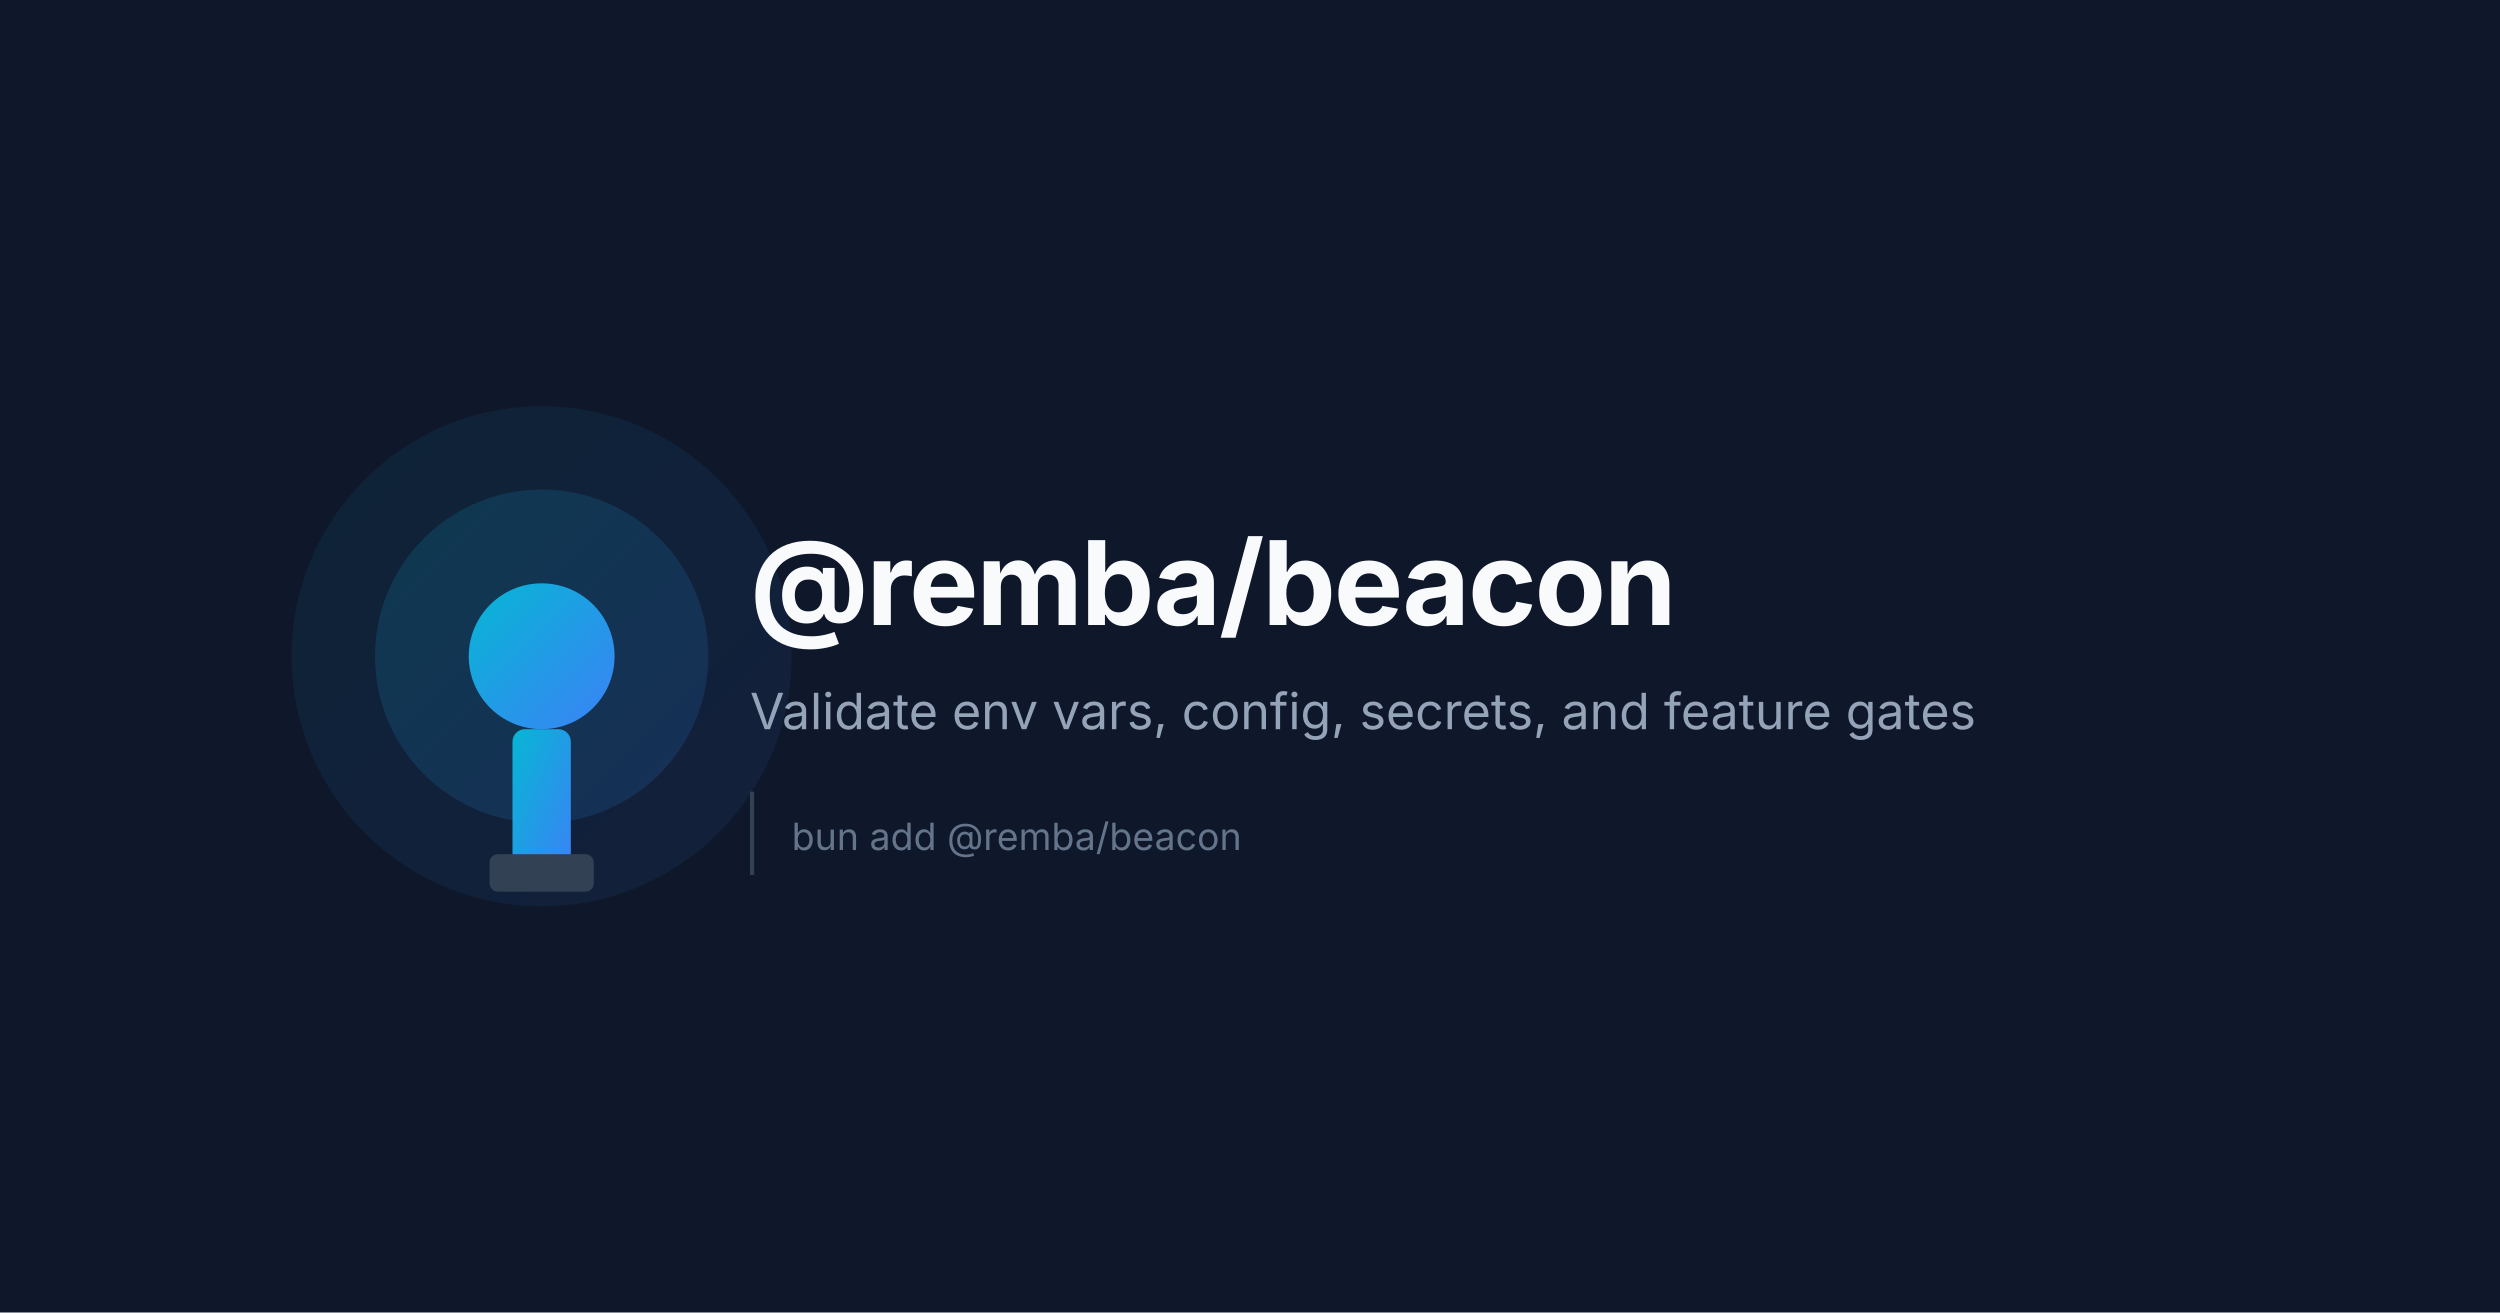
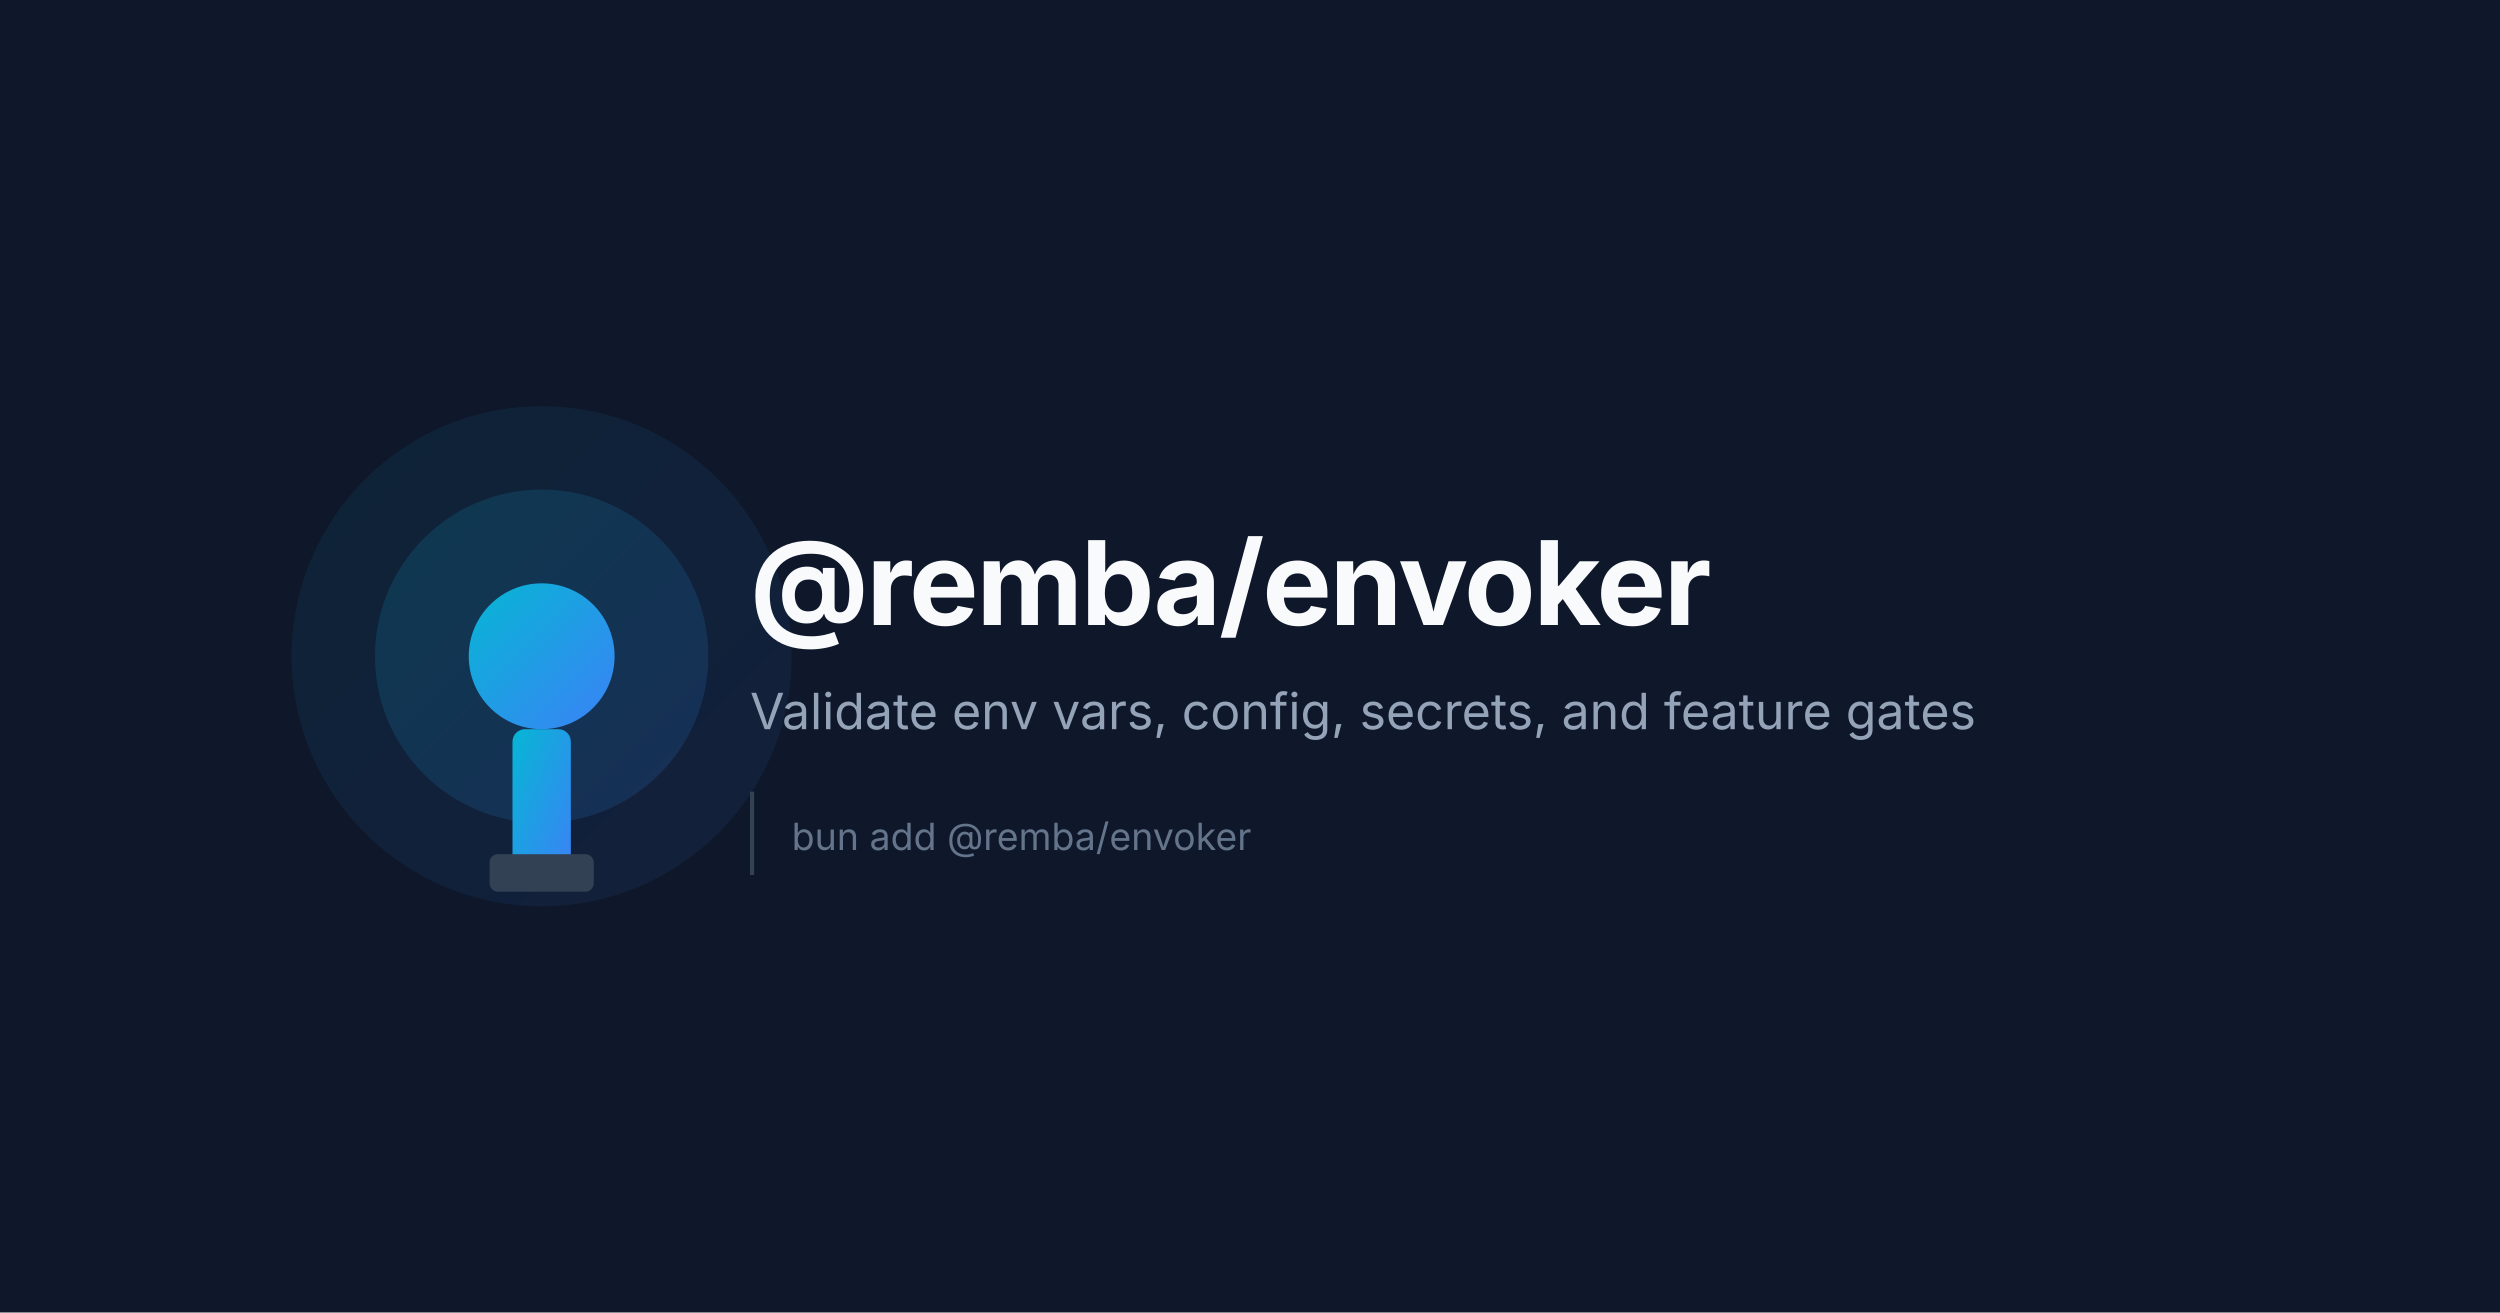
<svg xmlns="http://www.w3.org/2000/svg" viewBox="0 0 1200 630" fill="none">
  <rect width="1200" height="630" fill="#0f172a" />
  <defs>
    <linearGradient id="g" x1="0" y1="0" x2="1" y2="1">
      <stop offset="0%" stop-color="#06b6d4" />
      <stop offset="100%" stop-color="#3b82f6" />
    </linearGradient>
  </defs>
  <circle cx="260" cy="315" r="120" fill="url(#g)" opacity="0.08" />
  <circle cx="260" cy="315" r="80" fill="url(#g)" opacity="0.15" />
  <circle cx="260" cy="315" r="35" fill="url(#g)" />
  <rect x="246" y="350" width="28" height="70" rx="6" fill="url(#g)" />
  <rect x="235" y="410" width="50" height="18" rx="4" fill="#334155" />
-   <text x="360" y="300" font-family="system-ui, -apple-system, sans-serif" font-size="56" font-weight="700" fill="#f8fafc" letter-spacing="-1">@remba/beacon</text>
+   <text x="360" y="300" font-family="system-ui, -apple-system, sans-serif" font-size="56" font-weight="700" fill="#f8fafc" letter-spacing="-1">@remba/envoker</text>
  <text x="360" y="350" font-family="system-ui, -apple-system, sans-serif" font-size="24" fill="#94a3b8" letter-spacing="0">Validate env vars, config, secrets, and feature gates</text>
  <rect x="360" y="380" width="2" height="40" fill="#334155" />
-   <text x="380" y="408" font-family="system-ui, -apple-system, sans-serif" font-size="18" fill="#64748b" letter-spacing="0">bun add @remba/beacon</text>
+   <text x="380" y="408" font-family="system-ui, -apple-system, sans-serif" font-size="18" fill="#64748b" letter-spacing="0">bun add @remba/envoker</text>
</svg>
